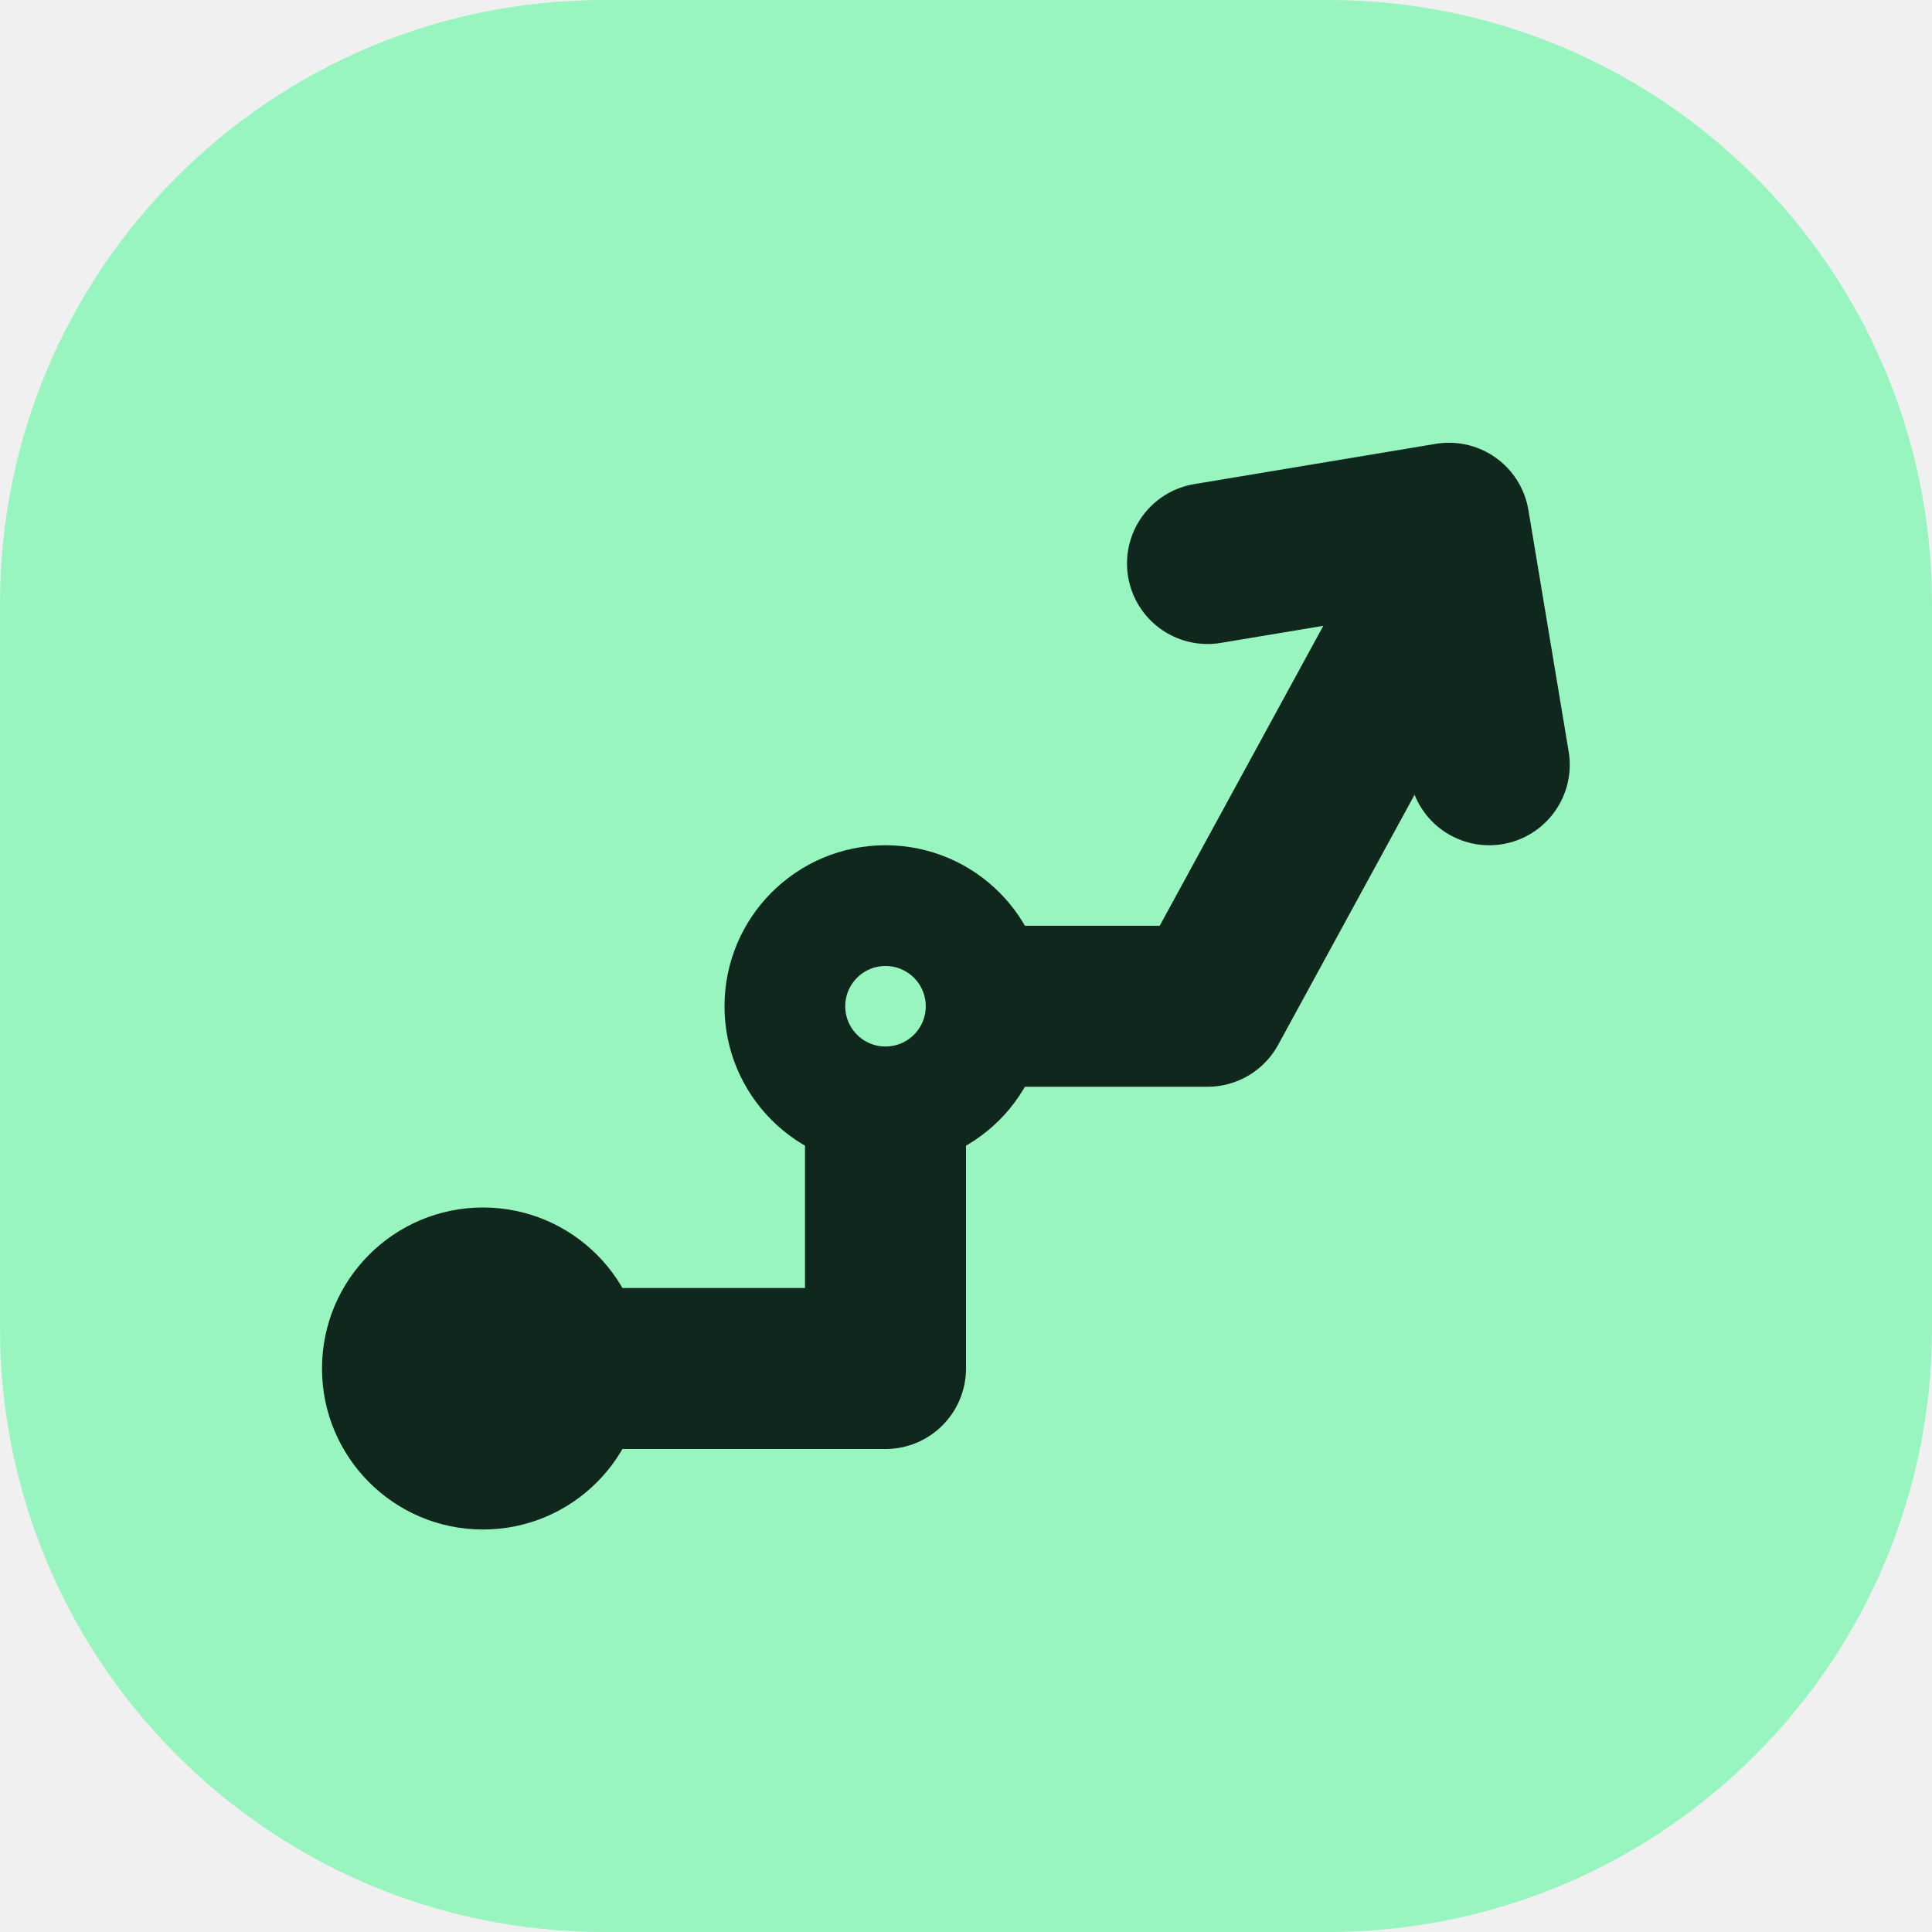
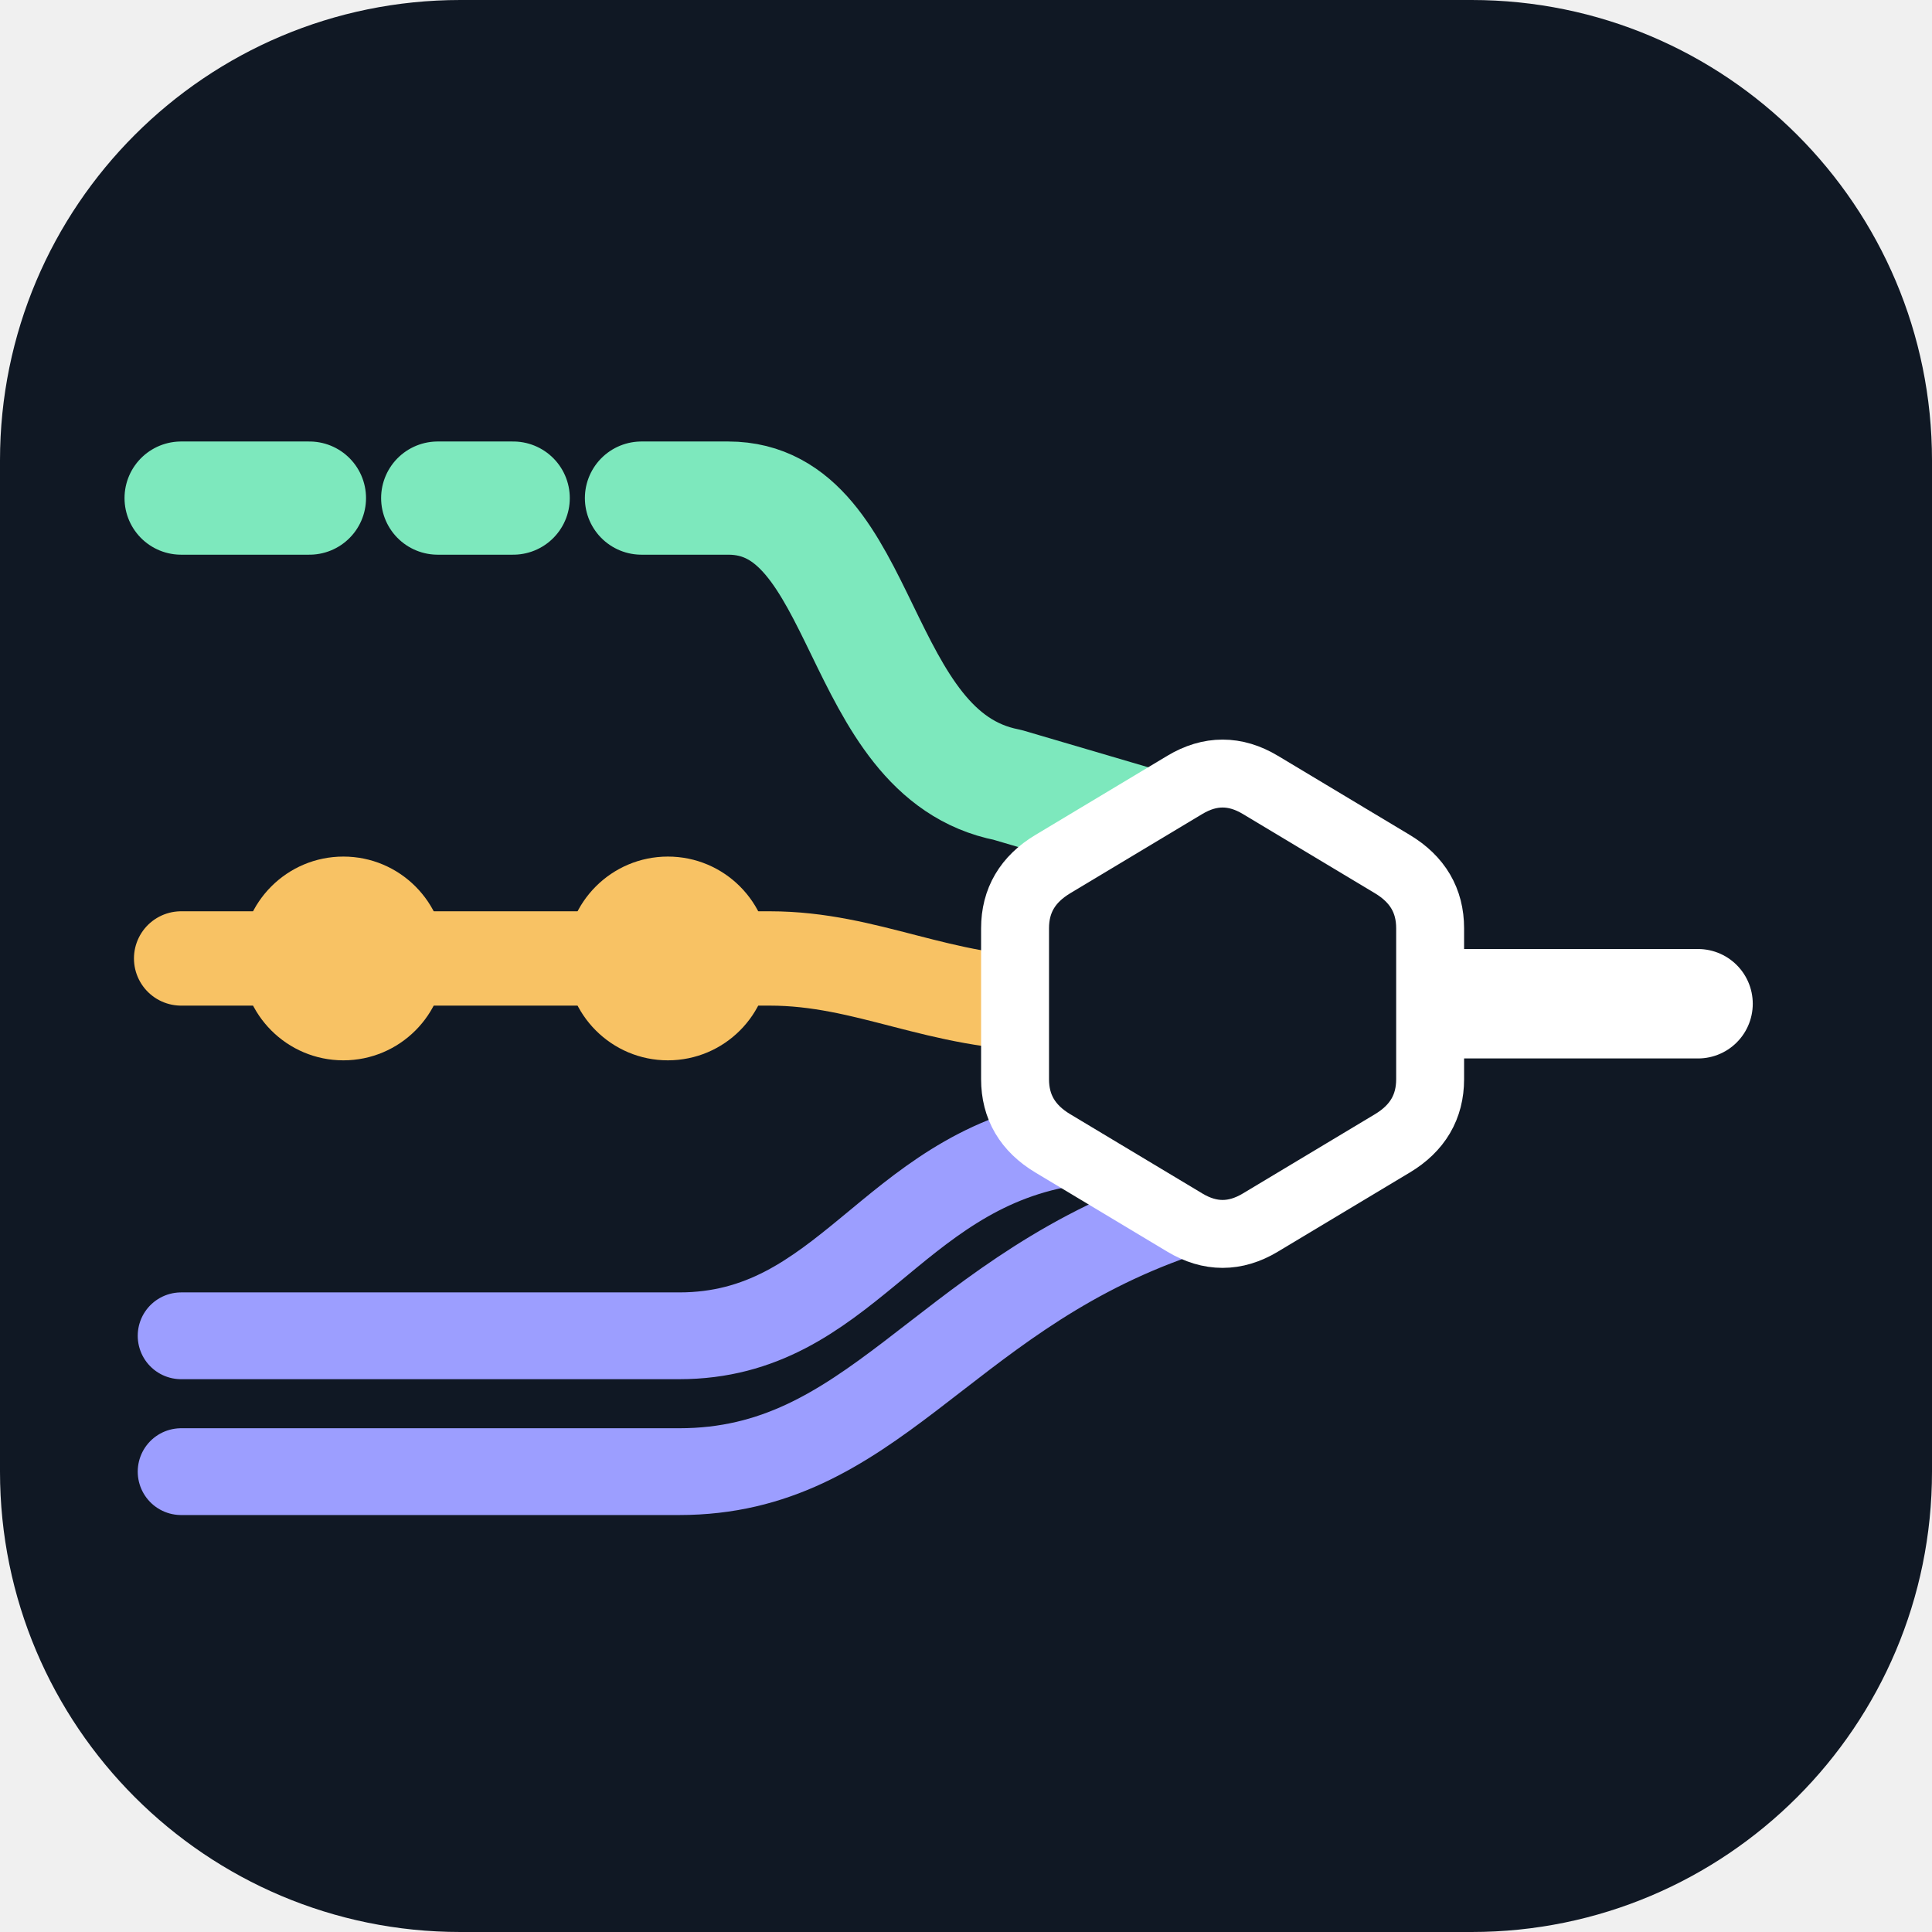
- <svg xmlns="http://www.w3.org/2000/svg" viewBox="0 0 48 48" fill="none">
-   <rect width="48" height="48" rx="15" fill="#98F5C0" />
-   <path d="M12 34h10V25h8l6-11" stroke="#10271D" stroke-width="4" stroke-linecap="round" stroke-linejoin="round" />
-   <path d="m30 14 6-1 1 6" stroke="#10271D" stroke-width="4" stroke-linecap="round" stroke-linejoin="round" />
-   <circle cx="12" cy="34" r="4" fill="#10271D" />
-   <circle cx="22" cy="25" r="2.5" fill="#98F5C0" stroke="#10271D" stroke-width="3" />
+ <svg xmlns="http://www.w3.org/2000/svg" viewBox="0 0 512 512" fill="none">
+   <rect width="512" height="512" rx="122" fill="#101824" />
+   <g stroke-linecap="round" stroke-linejoin="round">
+     <path d="M48 132H82M116 132H136M170 132H193C230 132 226 200 267 208L301 218" stroke="#7DE8BD" stroke-width="30" />
+     <path d="M48 254H204C230 254 249 266 278 266" stroke="#F8C264" stroke-width="25" />
+     <circle cx="91" cy="254" r="27" fill="#F8C264" />
+     <circle cx="177" cy="254" r="27" fill="#F8C264" />
+     <path d="M48 354H180C224 354 236 311 282 303M48 390H180C231 390 249 345 309 323" stroke="#9C9EFF" stroke-width="23" />
+     <path d="M373 266H450" stroke="#FFFFFF" stroke-width="29" />
+     <path d="M334 208L369 229Q379 235 379 246V286Q379 297 369 303L334 324Q324 330 314 324L279 303Q269 297 269 286V246Q269 235 279 229L314 208Q324 202 334 208Z" fill="#101824" stroke="#FFFFFF" stroke-width="18" />
+   </g>
</svg>
